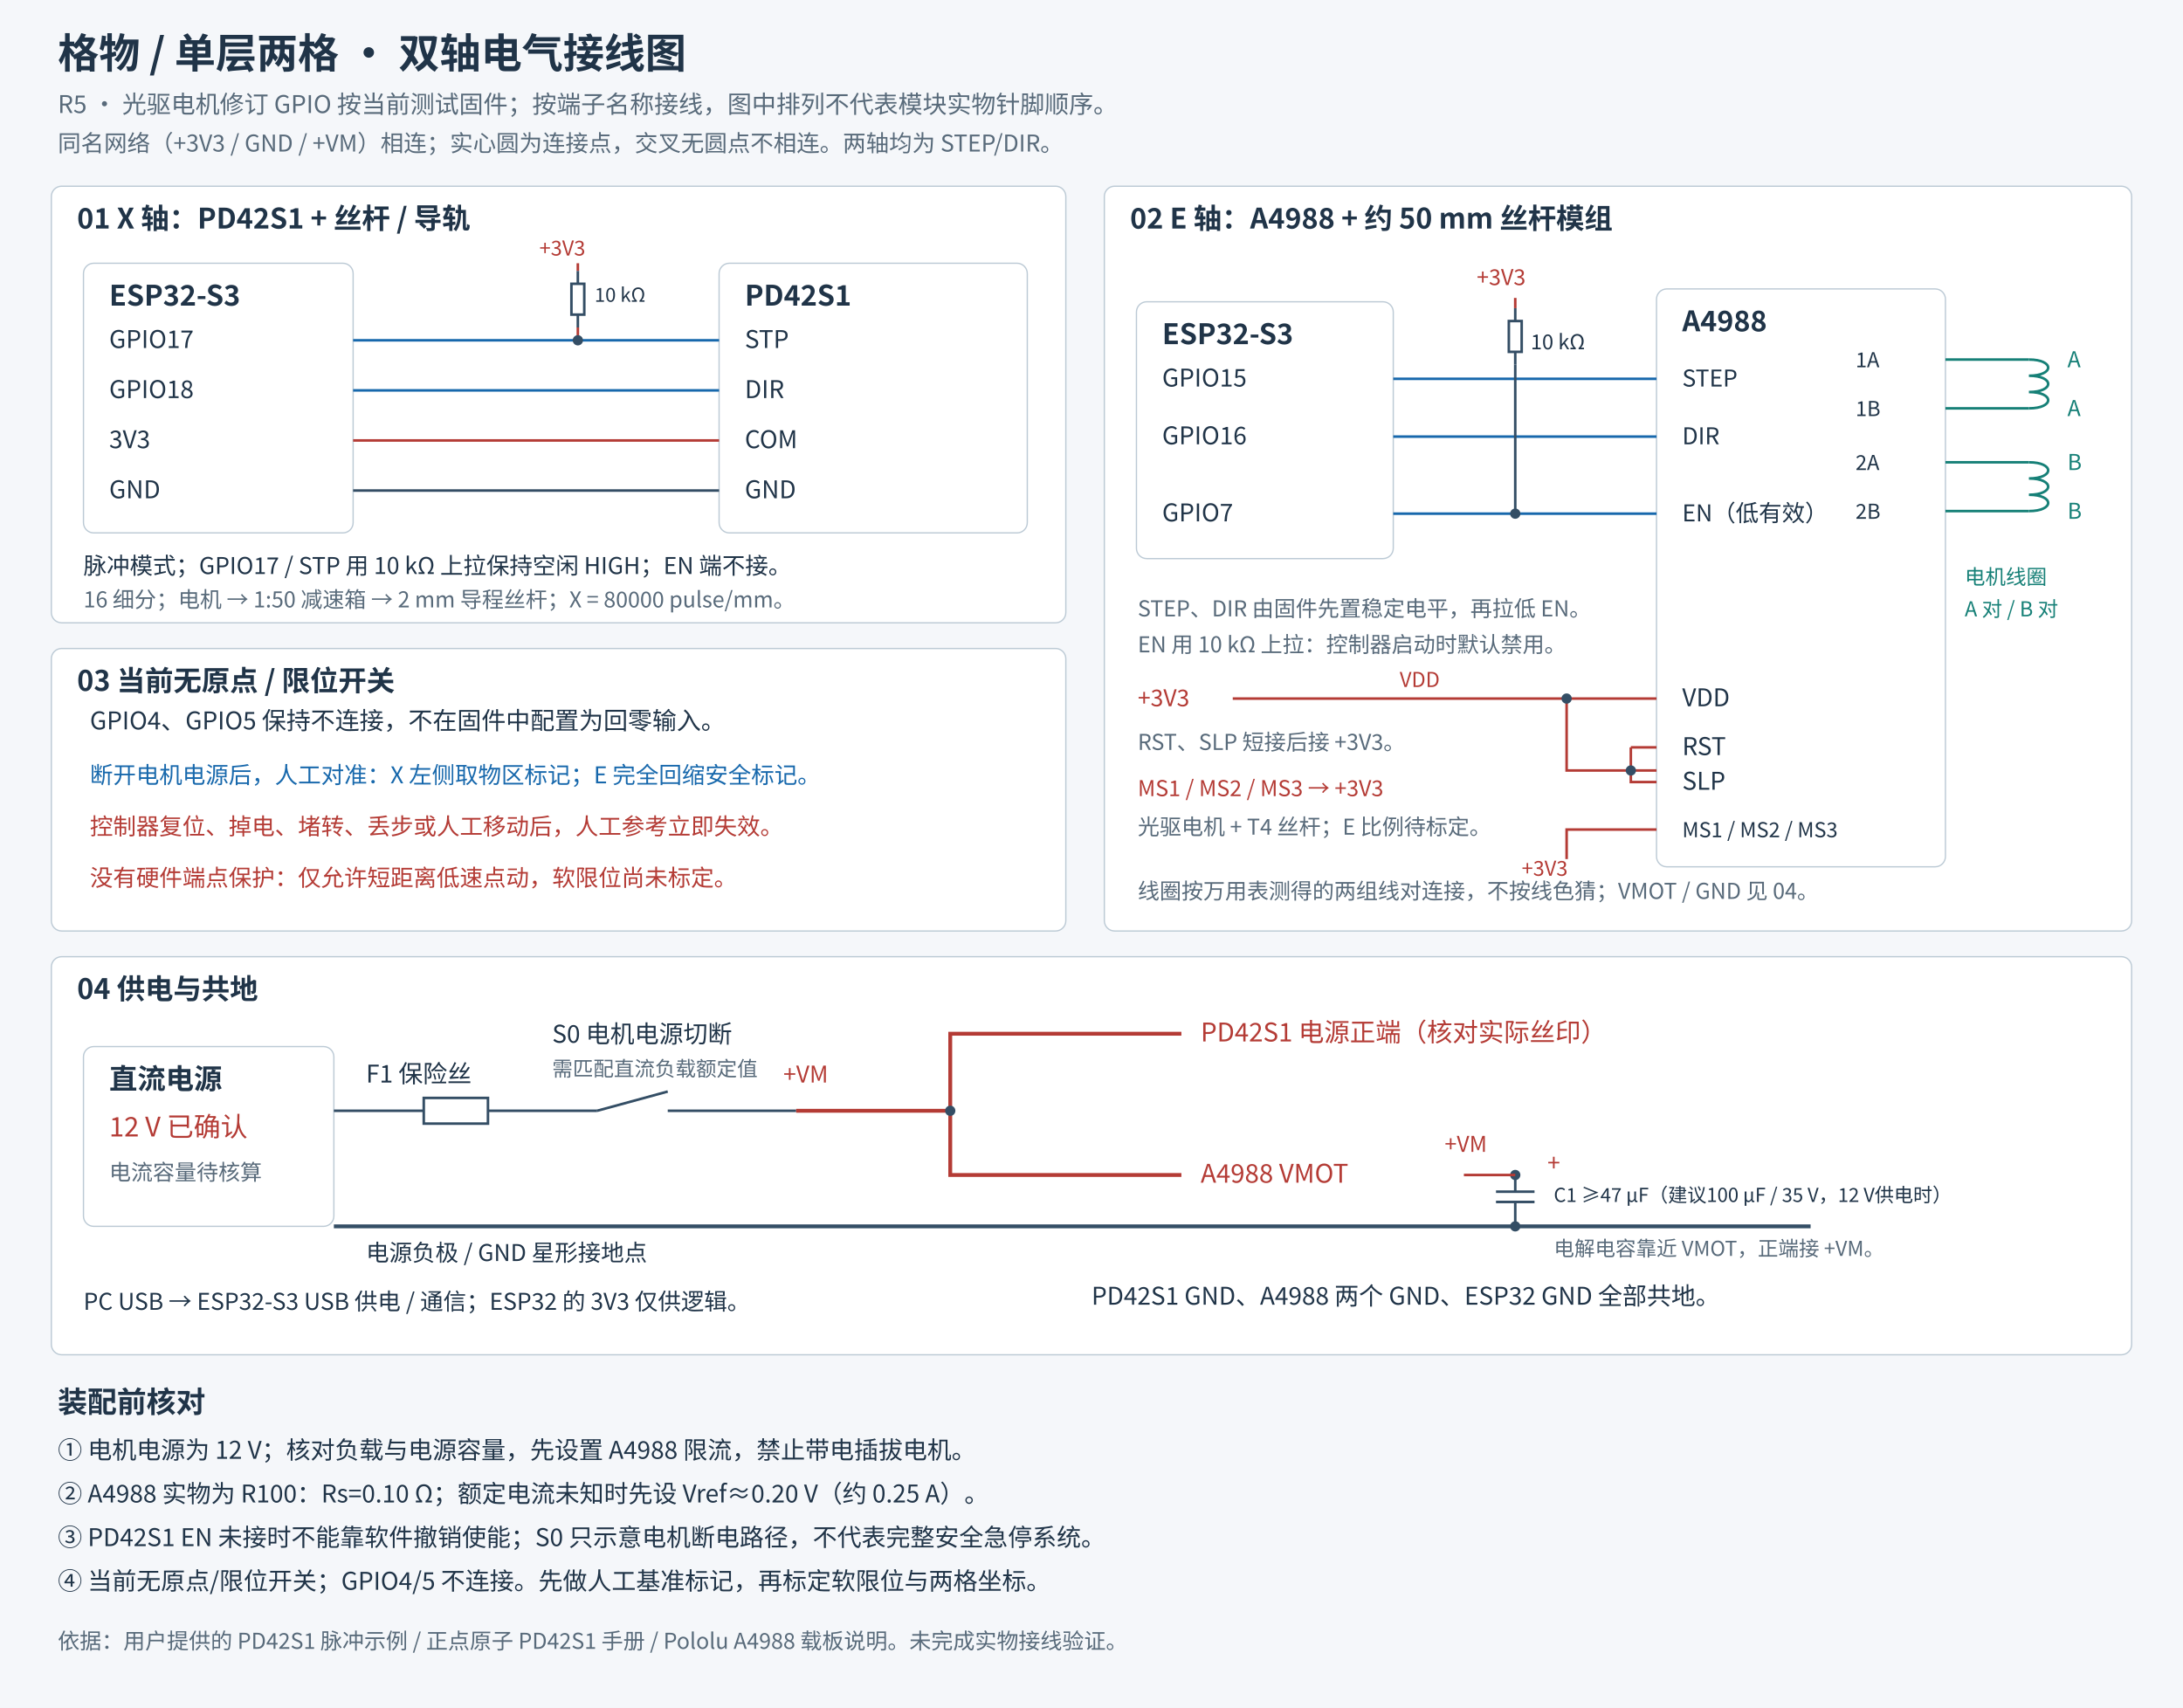
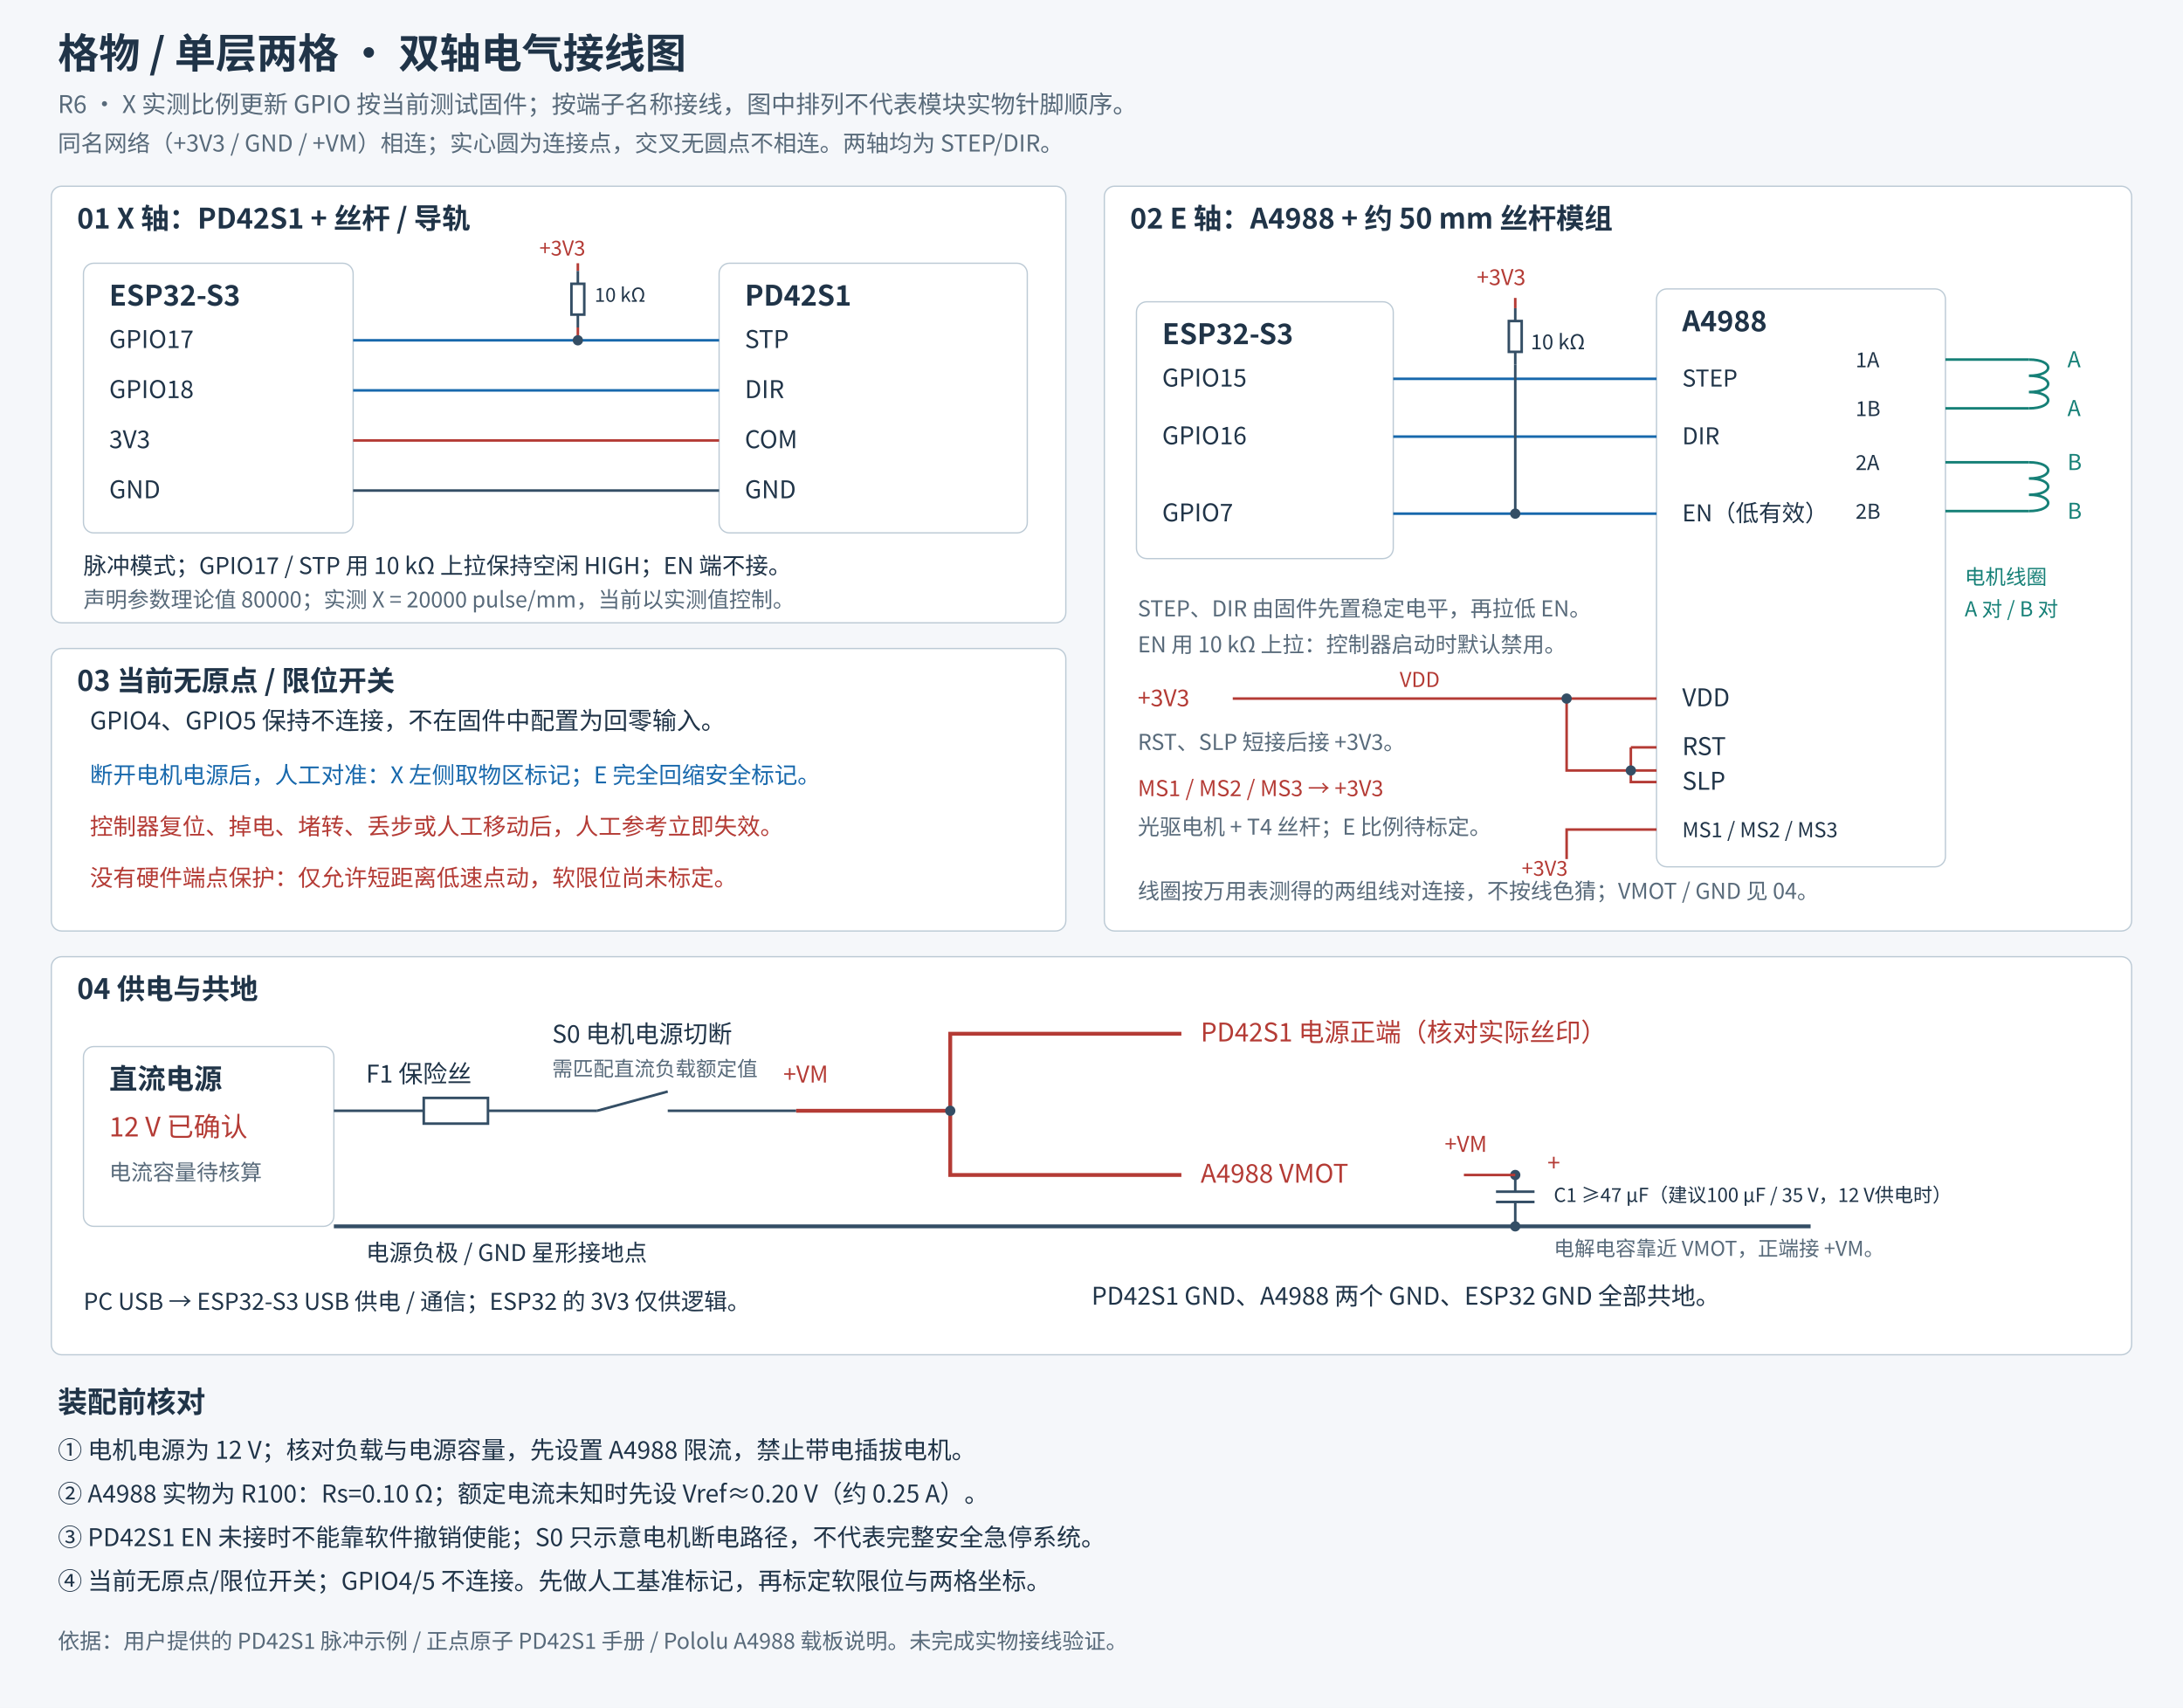
<svg xmlns="http://www.w3.org/2000/svg" width="1700" height="1330" viewBox="0 0 1700 1330">
  <rect width="1700" height="1330" fill="#f5f7fa" />
  <g font-family="Microsoft YaHei, Noto Sans CJK SC, sans-serif">
    <text x="45" y="53" font-size="32" fill="#203448" font-weight="600">格物 / 单层两格 · 双轴电气接线图</text>
-     <text x="45" y="88" font-size="19" fill="#586a7a" font-weight="400">R5 · 光驱电机修订    GPIO 按当前测试固件；按端子名称接线，图中排列不代表模块实物针脚顺序。</text>
+     <text x="45" y="88" font-size="19" fill="#586a7a" font-weight="400">R6 · X 实测比例更新    GPIO 按当前测试固件；按端子名称接线，图中排列不代表模块实物针脚顺序。</text>
    <text x="45" y="118" font-size="18" fill="#586a7a" font-weight="400">同名网络（+3V3 / GND / +VM）相连；实心圆为连接点，交叉无圆点不相连。两轴均为 STEP/DIR。</text>
    <rect x="40" y="145" width="790" height="340" rx="8" fill="white" stroke="#bccad5" />
    <text x="60" y="178" font-size="22" fill="#203448" font-weight="600">01  X 轴：PD42S1 + 丝杆 / 导轨</text>
    <rect x="65" y="205" width="210" height="210" rx="8" fill="white" stroke="#bccad5" />
    <text x="85" y="238" font-size="22" fill="#203448" font-weight="600">ESP32-S3</text>
    <rect x="560" y="205" width="240" height="210" rx="8" fill="white" stroke="#bccad5" />
    <text x="580" y="238" font-size="22" fill="#203448" font-weight="600">PD42S1</text>
    <text x="85" y="271" font-size="19" fill="#203448" font-weight="400">GPIO17</text>
    <text x="580" y="271" font-size="19" fill="#203448" font-weight="400">STP</text>
    <path d="M275 265H560V265" fill="none" stroke="#1768ac" stroke-width="2" />
    <text x="85" y="310" font-size="19" fill="#203448" font-weight="400">GPIO18</text>
    <text x="580" y="310" font-size="19" fill="#203448" font-weight="400">DIR</text>
    <path d="M275 304H560V304" fill="none" stroke="#1768ac" stroke-width="2" />
    <text x="85" y="349" font-size="19" fill="#203448" font-weight="400">3V3</text>
    <text x="580" y="349" font-size="19" fill="#203448" font-weight="400">COM</text>
    <path d="M275 343H560V343" fill="none" stroke="#b43b35" stroke-width="2" />
    <text x="85" y="388" font-size="19" fill="#203448" font-weight="400">GND</text>
    <text x="580" y="388" font-size="19" fill="#203448" font-weight="400">GND</text>
    <path d="M275 382H560V382" fill="none" stroke="#344e65" stroke-width="2" />
    <text x="420" y="199" font-size="16" fill="#b43b35" font-weight="400">+3V3</text>
    <path d="M450 205V211" fill="none" stroke="#b43b35" stroke-width="2" />
    <path d="M450 211v10" fill="none" stroke="#344e65" stroke-width="2" />
    <rect x="445" y="221" width="10" height="24" fill="white" stroke="#344e65" stroke-width="2" />
    <path d="M450 245v10" fill="none" stroke="#344e65" stroke-width="2" />
    <path d="M450 255V265" fill="none" stroke="#b43b35" stroke-width="2" />
    <circle cx="450" cy="265" r="4" fill="#344e65" />
    <text x="463" y="235" font-size="15" fill="#203448" font-weight="400">10 kΩ</text>
    <text x="65" y="447" font-size="18" fill="#203448" font-weight="400">脉冲模式；GPIO17 / STP 用 10 kΩ 上拉保持空闲 HIGH；EN 端不接。</text>
-     <text x="65" y="473" font-size="17" fill="#586a7a" font-weight="400">16 细分；电机 → 1:50 减速箱 → 2 mm 导程丝杆；X = 80000 pulse/mm。</text>
+     <text x="65" y="473" font-size="17" fill="#586a7a" font-weight="400">声明参数理论值 80000；实测 X = 20000 pulse/mm，当前以实测值控制。</text>
    <rect x="860" y="145" width="800" height="580" rx="8" fill="white" stroke="#bccad5" />
    <text x="880" y="178" font-size="22" fill="#203448" font-weight="600">02  E 轴：A4988 + 约 50 mm 丝杆模组</text>
    <rect x="885" y="235" width="200" height="200" rx="8" fill="white" stroke="#bccad5" />
    <text x="905" y="268" font-size="22" fill="#203448" font-weight="600">ESP32-S3</text>
    <rect x="1290" y="225" width="225" height="450" rx="8" fill="white" stroke="#bccad5" />
    <text x="1310" y="258" font-size="22" fill="#203448" font-weight="600">A4988</text>
    <text x="905" y="301" font-size="19" fill="#203448" font-weight="400">GPIO15</text>
    <text x="1310" y="301" font-size="18" fill="#203448" font-weight="400">STEP</text>
    <path d="M1085 295H1290V295" fill="none" stroke="#1768ac" stroke-width="2" />
    <text x="905" y="346" font-size="19" fill="#203448" font-weight="400">GPIO16</text>
    <text x="1310" y="346" font-size="18" fill="#203448" font-weight="400">DIR</text>
    <path d="M1085 340H1290V340" fill="none" stroke="#1768ac" stroke-width="2" />
    <text x="905" y="406" font-size="19" fill="#203448" font-weight="400">GPIO7</text>
    <text x="1310" y="406" font-size="18" fill="#203448" font-weight="400">EN（低有效）</text>
    <path d="M1085 400H1290V400" fill="none" stroke="#1768ac" stroke-width="2" />
    <text x="1150" y="222" font-size="17" fill="#b43b35" font-weight="400">+3V3</text>
    <path d="M1180 232V240" fill="none" stroke="#b43b35" stroke-width="2" />
    <path d="M1180 240v10" fill="none" stroke="#344e65" stroke-width="2" />
    <rect x="1175" y="250" width="10" height="24" fill="white" stroke="#344e65" stroke-width="2" />
    <path d="M1180 274v10" fill="none" stroke="#344e65" stroke-width="2" />
    <path d="M1180 284V400" fill="none" stroke="#344e65" stroke-width="2" />
    <circle cx="1180" cy="400" r="4" fill="#344e65" />
    <text x="1192" y="272" font-size="16" fill="#203448" font-weight="400">10 kΩ</text>
    <text x="886" y="480" font-size="17" fill="#586a7a" font-weight="400">STEP、DIR 由固件先置稳定电平，再拉低 EN。</text>
    <text x="886" y="508" font-size="17" fill="#586a7a" font-weight="400">EN 用 10 kΩ 上拉：控制器启动时默认禁用。</text>
    <text x="886" y="550" font-size="18" fill="#b43b35" font-weight="400">+3V3</text>
    <path d="M960 544H1290V544" fill="none" stroke="#b43b35" stroke-width="2" />
    <text x="1090" y="535" font-size="16" fill="#b43b35" font-weight="400">VDD</text>
    <text x="1310" y="550" font-size="19" fill="#203448" font-weight="400">VDD</text>
    <path d="M1220 544V600H1290" fill="none" stroke="#b43b35" stroke-width="2" />
    <circle cx="1220" cy="544" r="4" fill="#344e65" />
    <text x="1310" y="588" font-size="19" fill="#203448" font-weight="400">RST</text>
    <text x="1310" y="615" font-size="19" fill="#203448" font-weight="400">SLP</text>
    <path d="M1270 582H1290M1270 582V609H1290" fill="none" stroke="#b43b35" stroke-width="2" />
    <circle cx="1270" cy="600" r="4" fill="#344e65" />
    <text x="886" y="584" font-size="17" fill="#586a7a" font-weight="400">RST、SLP 短接后接 +3V3。</text>
    <text x="886" y="620" font-size="17" fill="#b43b35" font-weight="400">MS1 / MS2 / MS3 → +3V3</text>
    <text x="886" y="650" font-size="17" fill="#586a7a" font-weight="400">光驱电机 + T4 丝杆；E 比例待标定。</text>
    <text x="1310" y="652" font-size="16" fill="#203448" font-weight="400">MS1 / MS2 / MS3</text>
    <text x="1185" y="682" font-size="16" fill="#b43b35" font-weight="400">+3V3</text>
    <path d="M1220 669V646H1290" fill="none" stroke="#b43b35" stroke-width="2" />
    <text x="1445" y="286" font-size="16" fill="#203448" font-weight="400">1A</text>
    <path d="M1515 280H1580" fill="none" stroke="#168077" stroke-width="2" />
    <text x="1610" y="286" font-size="17" fill="#168077" font-weight="400">A</text>
    <text x="1445" y="324" font-size="16" fill="#203448" font-weight="400">1B</text>
    <path d="M1515 318H1580" fill="none" stroke="#168077" stroke-width="2" />
    <text x="1610" y="324" font-size="17" fill="#168077" font-weight="400">A</text>
    <text x="1445" y="366" font-size="16" fill="#203448" font-weight="400">2A</text>
    <path d="M1515 360H1580" fill="none" stroke="#168077" stroke-width="2" />
    <text x="1610" y="366" font-size="17" fill="#168077" font-weight="400">B</text>
    <text x="1445" y="404" font-size="16" fill="#203448" font-weight="400">2B</text>
    <path d="M1515 398H1580" fill="none" stroke="#168077" stroke-width="2" />
    <text x="1610" y="404" font-size="17" fill="#168077" font-weight="400">B</text>
    <path d="M1580 280c20 0 20 12.6 0 12.6c20 0 20 12.7 0 12.7c20 0 20 12.7 0 12.7M1580 360c20 0 20 12.6 0 12.6c20 0 20 12.7 0 12.7c20 0 20 12.7 0 12.7" fill="none" stroke="#168077" stroke-width="2" />
    <text x="1530" y="455" font-size="16" fill="#168077" font-weight="400">电机线圈</text>
    <text x="1530" y="480" font-size="16" fill="#168077" font-weight="400">A 对 / B 对</text>
    <text x="886" y="700" font-size="17" fill="#586a7a" font-weight="400">线圈按万用表测得的两组线对连接，不按线色猜；VMOT / GND 见 04。</text>
    <rect x="40" y="505" width="790" height="220" rx="8" fill="white" stroke="#bccad5" />
    <text x="60" y="538" font-size="22" fill="#203448" font-weight="600">03  当前无原点 / 限位开关</text>
    <text x="70" y="568" font-size="19" fill="#203448" font-weight="400">GPIO4、GPIO5 保持不连接，不在固件中配置为回零输入。</text>
    <text x="70" y="610" font-size="18" fill="#1768ac" font-weight="400">断开电机电源后，人工对准：X 左侧取物区标记；E 完全回缩安全标记。</text>
    <text x="70" y="650" font-size="18" fill="#b43b35" font-weight="400">控制器复位、掉电、堵转、丢步或人工移动后，人工参考立即失效。</text>
    <text x="70" y="690" font-size="18" fill="#b43b35" font-weight="400">没有硬件端点保护：仅允许短距离低速点动，软限位尚未标定。</text>
    <rect x="40" y="745" width="1620" height="310" rx="8" fill="white" stroke="#bccad5" />
    <text x="60" y="778" font-size="22" fill="#203448" font-weight="600">04  供电与共地</text>
    <rect x="65" y="815" width="195" height="140" rx="8" fill="white" stroke="#bccad5" />
    <text x="85" y="848" font-size="22" fill="#203448" font-weight="600">直流电源</text>
    <text x="85" y="885" font-size="21" fill="#b43b35" font-weight="400">12 V 已确认</text>
    <text x="85" y="919" font-size="17" fill="#586a7a" font-weight="400">电流容量待核算</text>
    <text x="285" y="843" font-size="19" fill="#203448" font-weight="400">F1 保险丝</text>
    <path d="M260 865H330" fill="none" stroke="#344e65" stroke-width="2" />
    <rect x="330" y="855" width="50" height="20" fill="white" stroke="#344e65" stroke-width="2" />
    <path d="M380 865H465" fill="none" stroke="#344e65" stroke-width="2" />
    <text x="430" y="812" font-size="19" fill="#203448" font-weight="400">S0 电机电源切断</text>
    <text x="430" y="838" font-size="16" fill="#586a7a" font-weight="400">需匹配直流负载额定值</text>
    <path d="M465 865L520 850M520 865H620" fill="none" stroke="#344e65" stroke-width="2" />
    <text x="610" y="843" font-size="18" fill="#b43b35" font-weight="400">+VM</text>
    <path d="M620 865H740V805H920M740 865V915H920" fill="none" stroke="#b43b35" stroke-width="3" />
    <circle cx="740" cy="865" r="4" fill="#344e65" />
    <text x="935" y="811" font-size="20" fill="#b43b35" font-weight="400">PD42S1 电源正端（核对实际丝印）</text>
    <text x="935" y="921" font-size="20" fill="#b43b35" font-weight="400">A4988 VMOT</text>
    <path d="M260 955H1410" fill="none" stroke="#344e65" stroke-width="3" />
    <text x="285" y="982" font-size="18" fill="#203448" font-weight="400">电源负极 / GND 星形接地点</text>
    <text x="850" y="1016" font-size="19" fill="#203448" font-weight="400">PD42S1 GND、A4988 两个 GND、ESP32 GND 全部共地。</text>
    <path d="M1180 915V928M1165 928H1195M1165 936H1195M1180 936V955" fill="none" stroke="#344e65" stroke-width="2" />
    <circle cx="1180" cy="915" r="4" fill="#344e65" />
    <circle cx="1180" cy="955" r="4" fill="#344e65" />
    <path d="M1140 915H1180" fill="none" stroke="#b43b35" stroke-width="2" />
    <text x="1205" y="912" font-size="18" fill="#b43b35" font-weight="400">+</text>
    <text x="1210" y="936" font-size="15" fill="#203448" font-weight="400">C1 ≥47 µF（建议100 µF / 35 V，12 V供电时）</text>
    <text x="1125" y="897" font-size="17" fill="#b43b35" font-weight="400">+VM</text>
    <text x="1210" y="978" font-size="16" fill="#586a7a" font-weight="400">电解电容靠近 VMOT，正端接 +VM。</text>
    <text x="65" y="1020" font-size="18" fill="#203448" font-weight="400">PC USB → ESP32-S3 USB 供电 / 通信；ESP32 的 3V3 仅供逻辑。</text>
    <text x="45" y="1100" font-size="23" fill="#203448" font-weight="600">装配前核对</text>
    <text x="45" y="1136" font-size="19" fill="#203448" font-weight="400">① 电机电源为 12 V；核对负载与电源容量，先设置 A4988 限流，禁止带电插拔电机。</text>
    <text x="45" y="1170" font-size="19" fill="#203448" font-weight="400">② A4988 实物为 R100：Rs=0.10 Ω；额定电流未知时先设 Vref≈0.20 V（约 0.25 A）。</text>
    <text x="45" y="1204" font-size="19" fill="#203448" font-weight="400">③ PD42S1 EN 未接时不能靠软件撤销使能；S0 只示意电机断电路径，不代表完整安全急停系统。</text>
    <text x="45" y="1238" font-size="19" fill="#203448" font-weight="400">④ 当前无原点/限位开关；GPIO4/5 不连接。先做人工基准标记，再标定软限位与两格坐标。</text>
    <text x="45" y="1284" font-size="17" fill="#586a7a" font-weight="400">依据：用户提供的 PD42S1 脉冲示例 / 正点原子 PD42S1 手册 / Pololu A4988 载板说明。未完成实物接线验证。</text>
  </g>
</svg>
